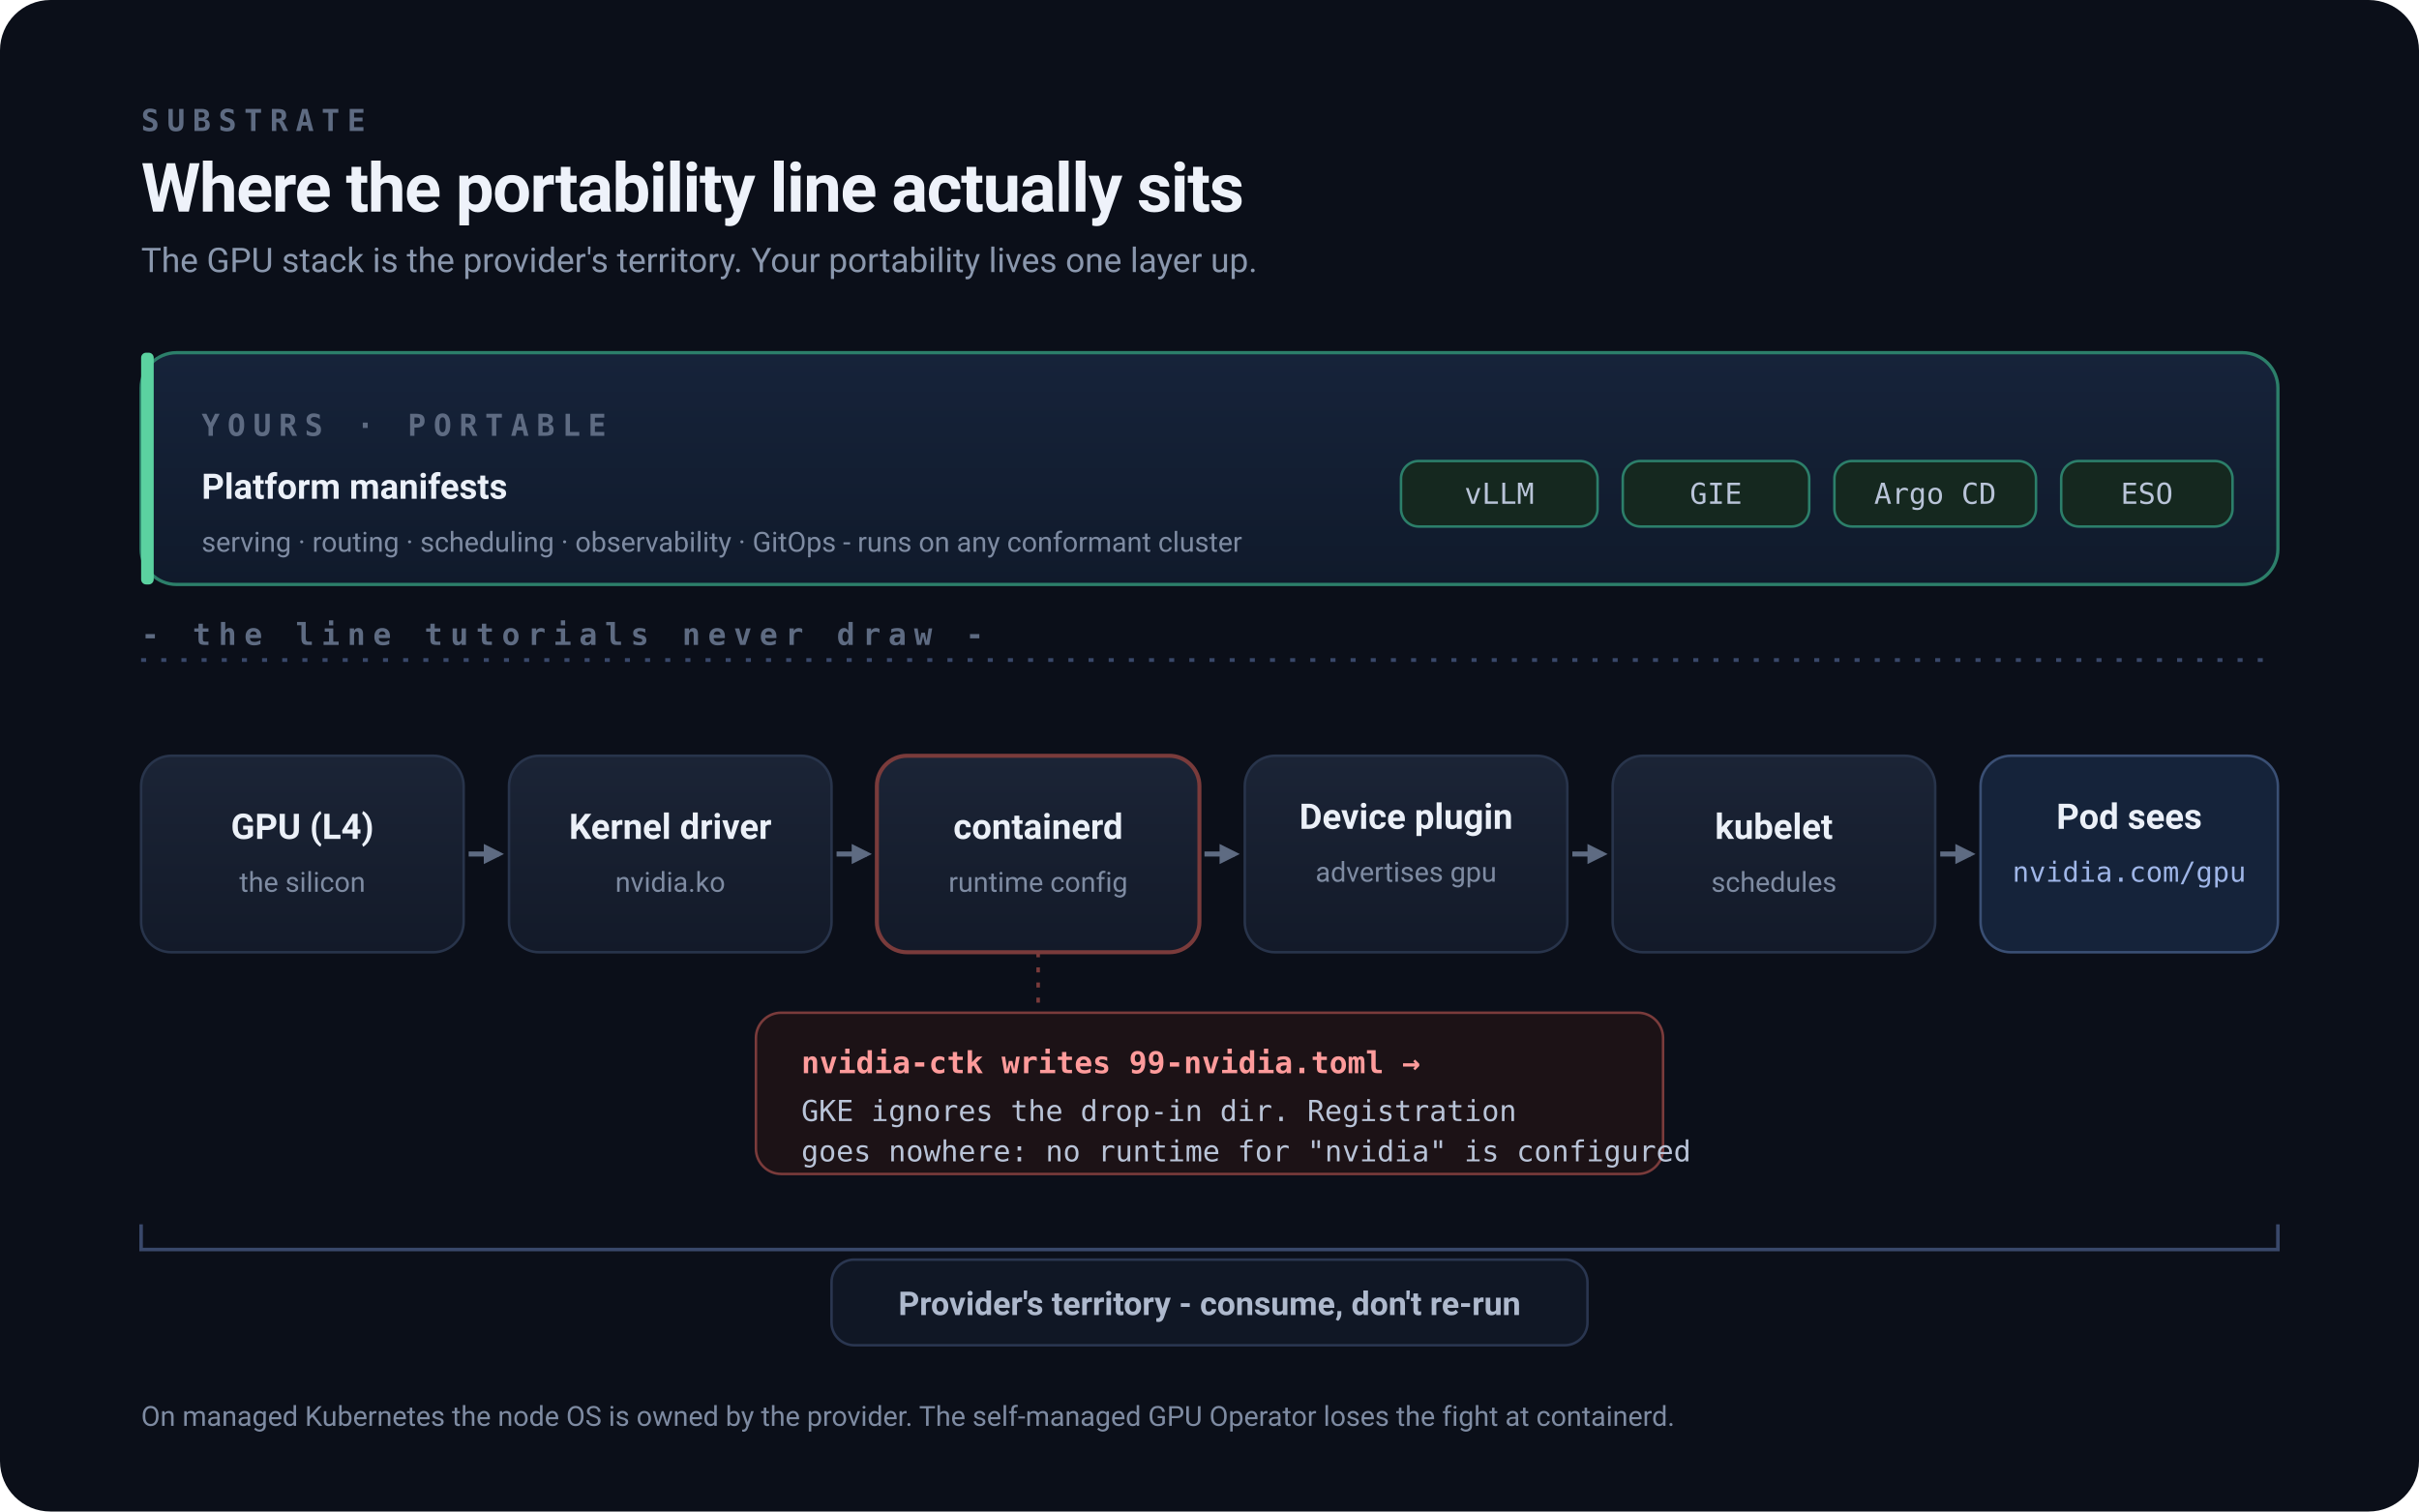
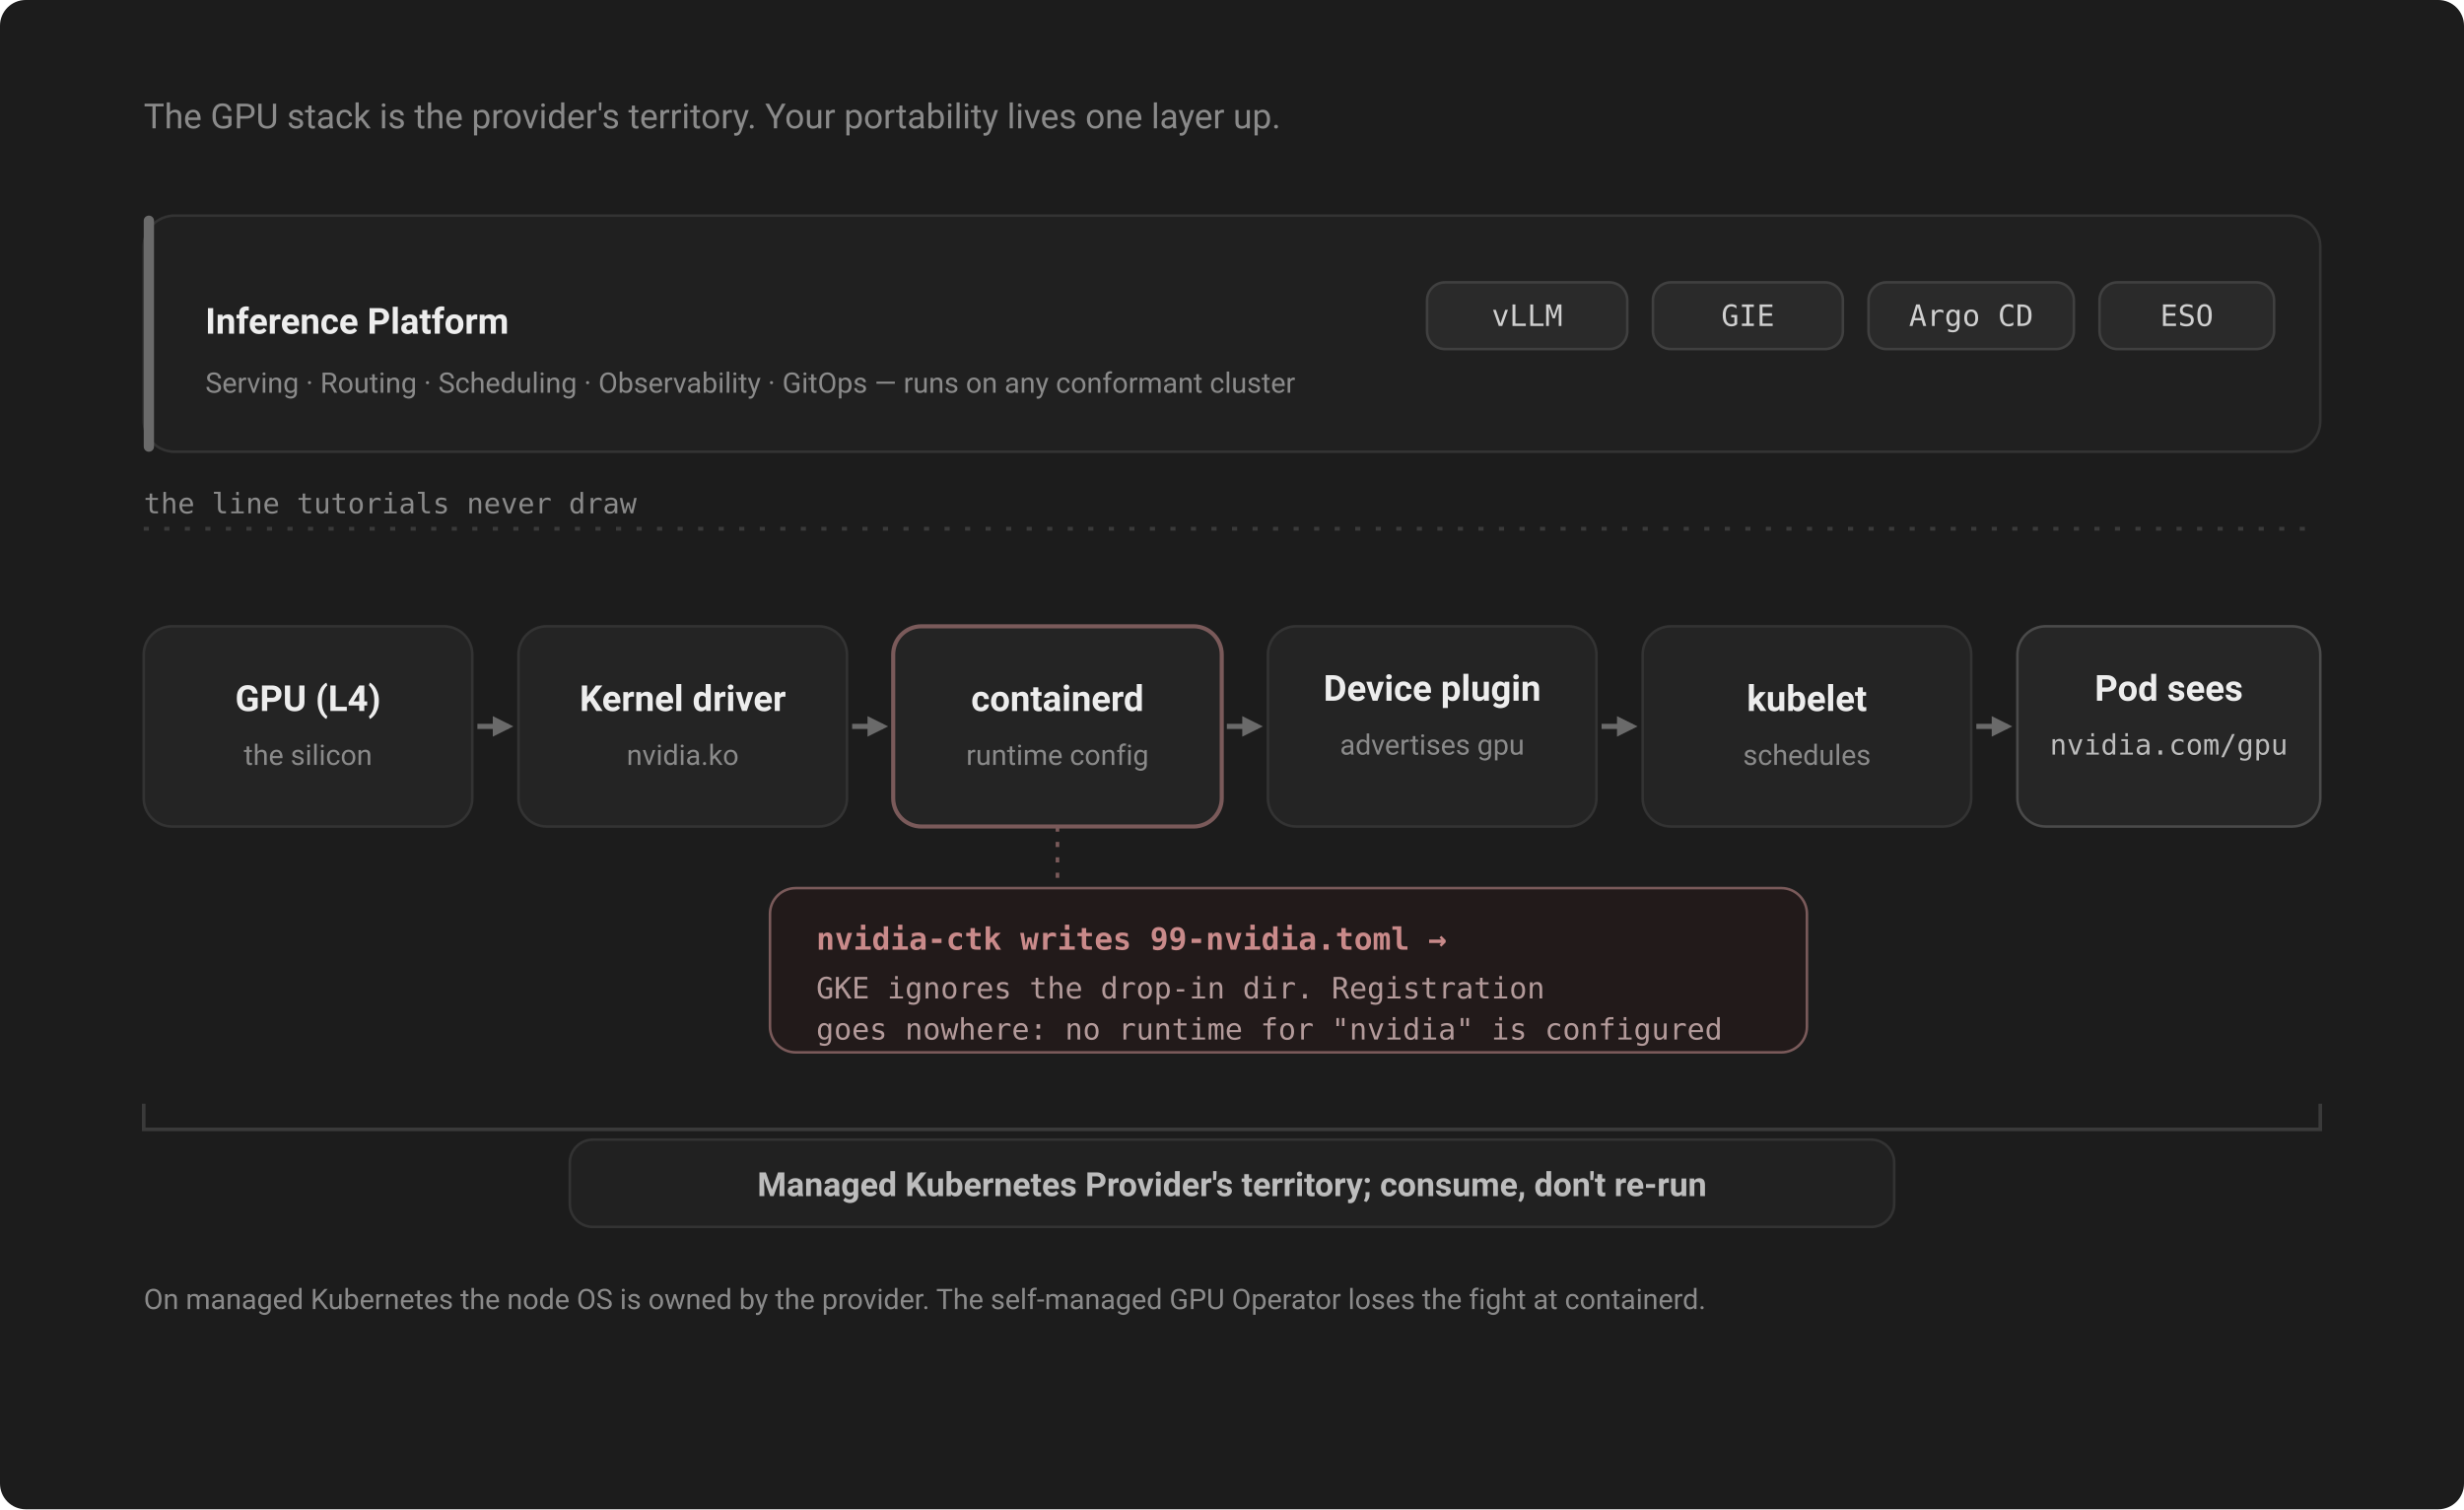
- <svg xmlns="http://www.w3.org/2000/svg" viewBox="0 0 960 600" font-family="ui-sans-serif, -apple-system, Segoe UI, Roboto, Arial, sans-serif">
+ <svg xmlns="http://www.w3.org/2000/svg" viewBox="0 0 960 588" font-family="'Geist Variable', ui-sans-serif, system-ui, -apple-system, 'Segoe UI', Roboto, sans-serif">
  <defs>
-     <linearGradient id="plate" x1="0" y1="0" x2="0" y2="1">
-       <stop offset="0" stop-color="#1B2436" />
-       <stop offset="1" stop-color="#131A29" />
-     </linearGradient>
-     <linearGradient id="portband" x1="0" y1="0" x2="0" y2="1">
-       <stop offset="0" stop-color="#16233A" />
-       <stop offset="1" stop-color="#101A2B" />
-     </linearGradient>
    <style>
-       .mono { font-family: ui-monospace, "SF Mono", SFMono-Regular, Menlo, Consolas, monospace; }
-       .eye  { fill:#5E6B82; letter-spacing:3px; font-size:12px; font-weight:600; }
-       .h1   { fill:#EEF2FA; font-size:27px; font-weight:700; letter-spacing:-0.5px; }
-       .sub  { fill:#8A97AD; font-size:13.5px; }
-       .node { fill:#EBF0F8; font-size:14px; font-weight:700; }
-       .ndesc{ fill:#7E8BA2; font-size:11px; }
-       .band { fill:#AEB9CD; font-size:13px; font-weight:600; }
-       .tag  { fill:#B9C4D8; font-size:11.5px; }
-       .err  { fill:#FF9B9B; font-size:12px; font-weight:600; }
+       .mono { font-family: 'Geist Mono Variable', ui-monospace, 'SF Mono', Menlo, monospace; }
+       .cap   { fill:#8a8a8a; font-size:13.5px; }
+       .node  { fill:#ededed; font-size:14px; font-weight:700; }
+       .ndesc { fill:#8a8a8a; font-size:11px; }
+       .band  { fill:#bcbcbc; font-size:13px; font-weight:600; }
+       .tag   { fill:#cfcfcf; font-size:11.5px; }
+       .pill  { fill:#2a2a2a; stroke:#404040; stroke-width:1; }
+       .err   { fill:#c98a8a; font-size:12px; font-weight:600; }
    </style>
  </defs>
-   <rect x="0" y="0" width="960" height="600" rx="20" fill="#0B0F19" />
-   <text x="56" y="52" class="eye mono">SUBSTRATE</text>
-   <text x="56" y="84" class="h1">Where the portability line actually sits</text>
-   <text x="56" y="108" class="sub">The GPU stack is the provider's territory. Your portability lives one layer up.</text>
-   <rect x="56" y="140" width="848" height="92" rx="14" fill="url(#portband)" stroke="#2C7F6A" stroke-width="1.3" />
-   <rect x="56" y="140" width="5" height="92" rx="2" fill="#5BD2A0" />
-   <text x="80" y="173" class="eye mono" fill="#5BD2A0">YOURS · PORTABLE</text>
-   <text x="80" y="198" class="node" font-size="16">Platform manifests</text>
-   <text x="80" y="219" class="ndesc" font-size="12">serving · routing · scheduling · observability · GitOps - runs on any conformant cluster</text>
+   <rect x="0" y="0" width="960" height="588" rx="10" fill="#1c1c1c" />
+   <text x="56" y="50" class="cap">The GPU stack is the provider's territory. Your portability lives one layer up.</text>
+   <rect x="56" y="84" width="848" height="92" rx="12" fill="#202020" stroke="#333333" />
+   <rect x="56" y="84" width="4" height="92" rx="2" fill="#6a6a6a" />
+   <text x="80" y="130" class="node" font-size="16">Inference Platform</text>
+   <text x="80" y="153" class="ndesc" font-size="12">Serving · Routing · Scheduling · Observability · GitOps — runs on any conformant cluster</text>
  <g class="mono">
-     <rect x="556" y="183" width="78" height="26" rx="7" fill="#15281F" stroke="#2C7F6A" />
-     <text x="595" y="200" class="tag" text-anchor="middle" fill="#9FE7C8">vLLM</text>
-     <rect x="644" y="183" width="74" height="26" rx="7" fill="#15281F" stroke="#2C7F6A" />
-     <text x="681" y="200" class="tag" text-anchor="middle" fill="#9FE7C8">GIE</text>
-     <rect x="728" y="183" width="80" height="26" rx="7" fill="#15281F" stroke="#2C7F6A" />
-     <text x="768" y="200" class="tag" text-anchor="middle" fill="#9FE7C8">Argo CD</text>
-     <rect x="818" y="183" width="68" height="26" rx="7" fill="#15281F" stroke="#2C7F6A" />
-     <text x="852" y="200" class="tag" text-anchor="middle" fill="#9FE7C8">ESO</text>
+     <rect x="556" y="110" width="78" height="26" rx="7" class="pill" />
+     <text x="595" y="127" class="tag" text-anchor="middle">vLLM</text>
+     <rect x="644" y="110" width="74" height="26" rx="7" class="pill" />
+     <text x="681" y="127" class="tag" text-anchor="middle">GIE</text>
+     <rect x="728" y="110" width="80" height="26" rx="7" class="pill" />
+     <text x="768" y="127" class="tag" text-anchor="middle">Argo CD</text>
+     <rect x="818" y="110" width="68" height="26" rx="7" class="pill" />
+     <text x="852" y="127" class="tag" text-anchor="middle">ESO</text>
  </g>
-   <line x1="56" y1="262" x2="904" y2="262" stroke="#39486A" stroke-width="1.5" stroke-dasharray="2 6" />
-   <text x="56" y="256" class="eye mono" fill="#5E6B82">- the line tutorials never draw -</text>
+   <line x1="56" y1="206" x2="904" y2="206" stroke="#3a3a3a" stroke-width="1.5" stroke-dasharray="2 6" />
+   <text x="56" y="200" class="ndesc mono" fill="#6f6f6f">the line tutorials never draw</text>
  <g>
-     <rect x="56" y="300" width="128" height="78" rx="12" fill="url(#plate)" stroke="#28344B" />
-     <text x="120" y="333" class="node" text-anchor="middle">GPU (L4)</text>
-     <text x="120" y="354" class="ndesc" text-anchor="middle">the silicon</text>
-     <path d="M186 339 h12" stroke="#5E6B82" stroke-width="2" />
-     <polygon points="200,339 192,335 192,343" fill="#5E6B82" />
-     <rect x="202" y="300" width="128" height="78" rx="12" fill="url(#plate)" stroke="#28344B" />
-     <text x="266" y="333" class="node" text-anchor="middle">Kernel driver</text>
-     <text x="266" y="354" class="ndesc" text-anchor="middle">nvidia.ko</text>
-     <path d="M332 339 h12" stroke="#5E6B82" stroke-width="2" />
-     <polygon points="346,339 338,335 338,343" fill="#5E6B82" />
-     <rect x="348" y="300" width="128" height="78" rx="12" fill="url(#plate)" stroke="#7A3B3B" stroke-width="1.6" />
-     <text x="412" y="333" class="node" text-anchor="middle">containerd</text>
-     <text x="412" y="354" class="ndesc" text-anchor="middle">runtime config</text>
-     <path d="M478 339 h12" stroke="#5E6B82" stroke-width="2" />
-     <polygon points="492,339 484,335 484,343" fill="#5E6B82" />
-     <rect x="494" y="300" width="128" height="78" rx="12" fill="url(#plate)" stroke="#28344B" />
-     <text x="558" y="329" class="node" text-anchor="middle">Device plugin</text>
-     <text x="558" y="350" class="ndesc" text-anchor="middle">advertises gpu</text>
-     <path d="M624 339 h12" stroke="#5E6B82" stroke-width="2" />
-     <polygon points="638,339 630,335 630,343" fill="#5E6B82" />
-     <rect x="640" y="300" width="128" height="78" rx="12" fill="url(#plate)" stroke="#28344B" />
-     <text x="704" y="333" class="node" text-anchor="middle">kubelet</text>
-     <text x="704" y="354" class="ndesc" text-anchor="middle">schedules</text>
-     <path d="M770 339 h12" stroke="#5E6B82" stroke-width="2" />
-     <polygon points="784,339 776,335 776,343" fill="#5E6B82" />
-     <rect x="786" y="300" width="118" height="78" rx="12" fill="#15233A" stroke="#3A4F74" />
-     <text x="845" y="329" class="node" text-anchor="middle" fill="#9FB6E8">Pod sees</text>
-     <text x="845" y="350" class="mono" text-anchor="middle" fill="#9FB6E8" font-size="11">nvidia.com/gpu</text>
+     <rect x="56" y="244" width="128" height="78" rx="11" fill="#242424" stroke="#333333" />
+     <text x="120" y="277" class="node" text-anchor="middle">GPU (L4)</text>
+     <text x="120" y="298" class="ndesc" text-anchor="middle">the silicon</text>
+     <path d="M186 283 h12" stroke="#6a6a6a" stroke-width="2" />
+     <polygon points="200,283 192,279 192,287" fill="#6a6a6a" />
+     <rect x="202" y="244" width="128" height="78" rx="11" fill="#242424" stroke="#333333" />
+     <text x="266" y="277" class="node" text-anchor="middle">Kernel driver</text>
+     <text x="266" y="298" class="ndesc" text-anchor="middle">nvidia.ko</text>
+     <path d="M332 283 h12" stroke="#6a6a6a" stroke-width="2" />
+     <polygon points="346,283 338,279 338,287" fill="#6a6a6a" />
+     <rect x="348" y="244" width="128" height="78" rx="11" fill="#242424" stroke="#7a5a5a" stroke-width="1.6" />
+     <text x="412" y="277" class="node" text-anchor="middle">containerd</text>
+     <text x="412" y="298" class="ndesc" text-anchor="middle">runtime config</text>
+     <path d="M478 283 h12" stroke="#6a6a6a" stroke-width="2" />
+     <polygon points="492,283 484,279 484,287" fill="#6a6a6a" />
+     <rect x="494" y="244" width="128" height="78" rx="11" fill="#242424" stroke="#333333" />
+     <text x="558" y="273" class="node" text-anchor="middle">Device plugin</text>
+     <text x="558" y="294" class="ndesc" text-anchor="middle">advertises gpu</text>
+     <path d="M624 283 h12" stroke="#6a6a6a" stroke-width="2" />
+     <polygon points="638,283 630,279 630,287" fill="#6a6a6a" />
+     <rect x="640" y="244" width="128" height="78" rx="11" fill="#242424" stroke="#333333" />
+     <text x="704" y="277" class="node" text-anchor="middle">kubelet</text>
+     <text x="704" y="298" class="ndesc" text-anchor="middle">schedules</text>
+     <path d="M770 283 h12" stroke="#6a6a6a" stroke-width="2" />
+     <polygon points="784,283 776,279 776,287" fill="#6a6a6a" />
+     <rect x="786" y="244" width="118" height="78" rx="11" fill="#262626" stroke="#4a4a4a" />
+     <text x="845" y="273" class="node" text-anchor="middle">Pod sees</text>
+     <text x="845" y="294" class="mono" text-anchor="middle" fill="#bcbcbc" font-size="11">nvidia.com/gpu</text>
  </g>
-   <path d="M412 378 v22" stroke="#7A3B3B" stroke-width="1.4" stroke-dasharray="2 4" />
-   <rect x="300" y="402" width="360" height="64" rx="10" fill="#1C1216" stroke="#7A3B3B" />
-   <text x="318" y="426" class="err mono">nvidia-ctk writes 99-nvidia.toml →</text>
-   <text x="318" y="445" class="tag mono" fill="#C9A7A7">GKE ignores the drop-in dir. Registration</text>
-   <text x="318" y="461" class="tag mono" fill="#C9A7A7">goes nowhere: no runtime for "nvidia" is configured</text>
-   <path d="M56 486 v10 h848 v-10" fill="none" stroke="#39486A" stroke-width="1.4" />
-   <rect x="330" y="500" width="300" height="34" rx="9" fill="#101725" stroke="#2A3650" />
-   <text x="480" y="522" class="band" text-anchor="middle">Provider's territory - consume, don't re-run</text>
-   <text x="56" y="566" class="ndesc" font-size="12">On managed Kubernetes the node OS is owned by the provider. The self-managed GPU Operator loses the fight at containerd.</text>
+   <path d="M412 322 v22" stroke="#7a5a5a" stroke-width="1.4" stroke-dasharray="2 4" />
+   <rect x="300" y="346" width="404" height="64" rx="10" fill="#221a1a" stroke="#7a5a5a" />
+   <text x="318" y="370" class="err mono">nvidia-ctk writes 99-nvidia.toml →</text>
+   <text x="318" y="389" class="mono" fill="#b39a9a" font-size="11.5">GKE ignores the drop-in dir. Registration</text>
+   <text x="318" y="405" class="mono" fill="#b39a9a" font-size="11.5">goes nowhere: no runtime for "nvidia" is configured</text>
+   <path d="M56 430 v10 h848 v-10" fill="none" stroke="#3a3a3a" stroke-width="1.4" />
+   <rect x="222" y="444" width="516" height="34" rx="9" fill="#212121" stroke="#333333" />
+   <text x="480" y="466" class="band" text-anchor="middle">Managed Kubernetes Provider's territory; consume, don't re-run</text>
+   <text x="56" y="510" class="ndesc" font-size="12">On managed Kubernetes the node OS is owned by the provider. The self-managed GPU Operator loses the fight at containerd.</text>
</svg>
